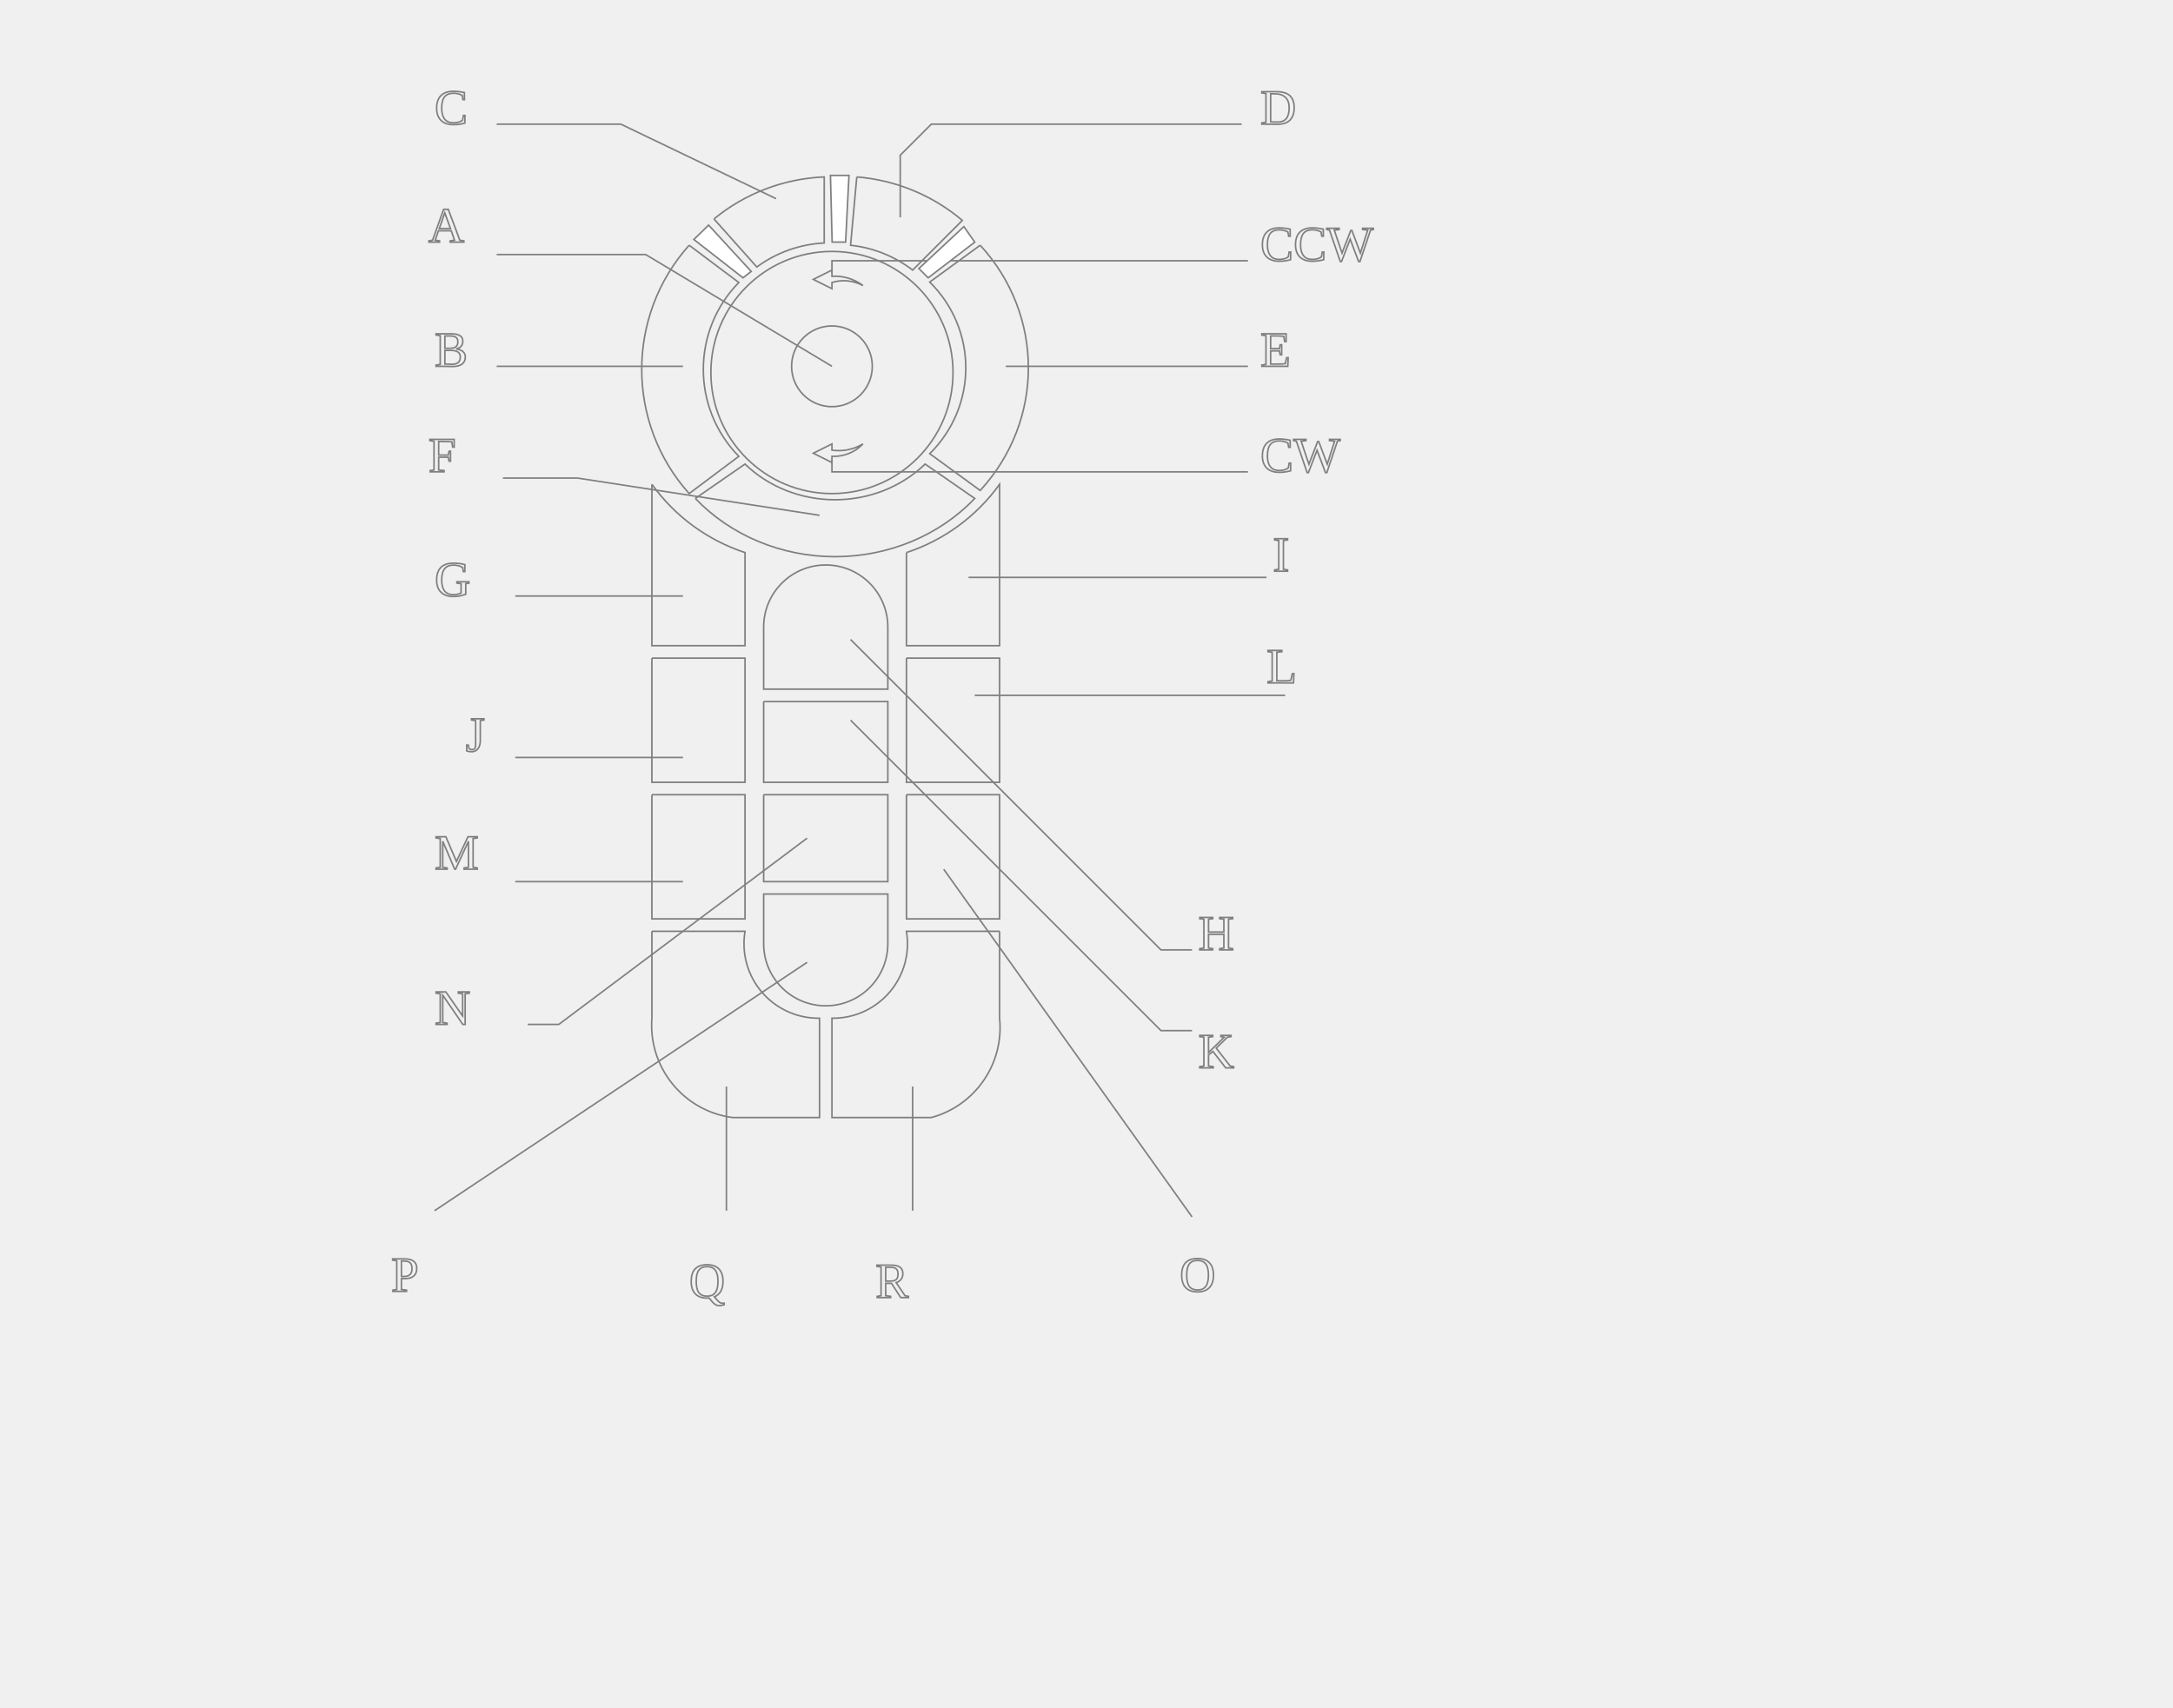
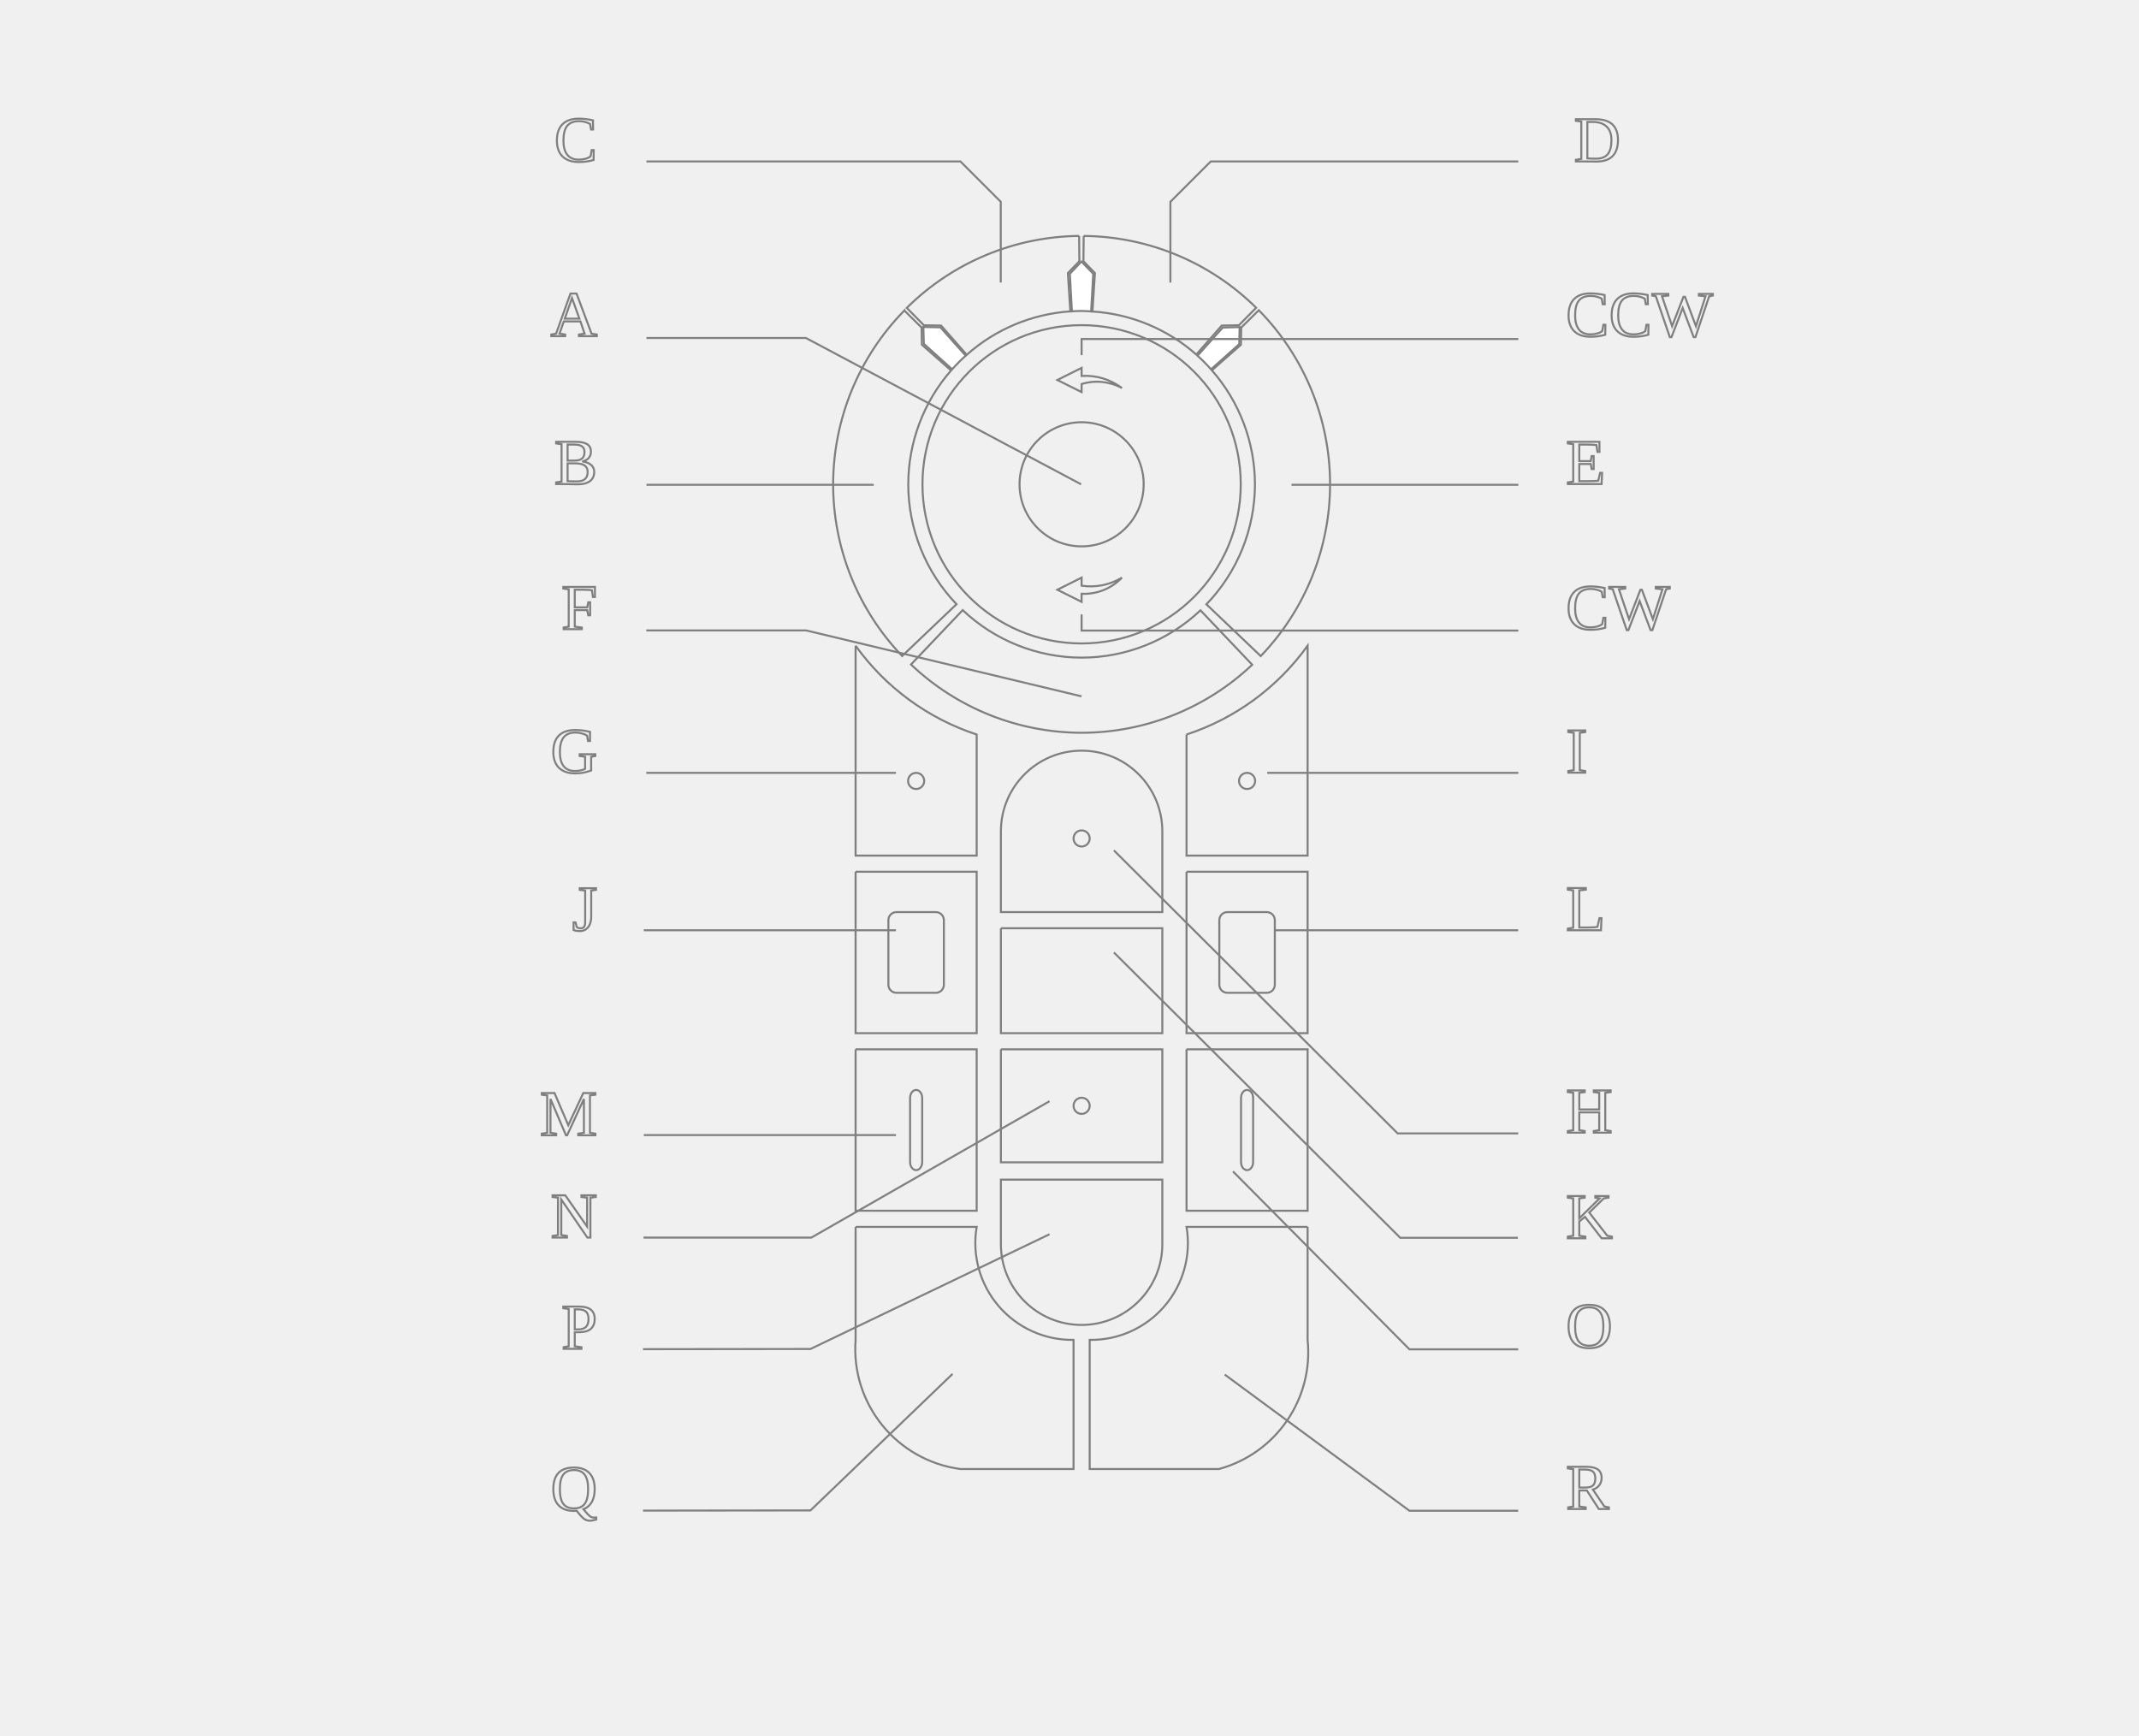
- <svg xmlns="http://www.w3.org/2000/svg" version="1.1" style="color:#000000;stroke:#7f7f7f;fill:none;stroke-width:.25;font-size:8" id="ek-remote" width="350" height="275">
+ <svg xmlns="http://www.w3.org/2000/svg" version="1.1" style="color:#000000;stroke:#7f7f7f;fill:none;stroke-width:.25;font-size:8" id="ek-remote" width="265" height="215">
  <defs id="defs3446" />
-   <path id="ButtonB" class="B Button" d="m 111,39.5 a 30,30 0 0 0 0,40 l 8,-6 a 20,20 0 0 1 0,-28 l -8,-6" />
-   <path id="ButtonE" class="E Button" d="m 157.878,39.501 a 30.478,29.625 0 0 1 0,39.499 l -8.127,-5.925 a 20.319,19.75 0 0 0 0,-27.65 l 8.127,-5.925" />
-   <path id="ButtonF" class="F Button" d="m 111.994,80.283 a 30.007,27.701 0 0 0 45.011,0 l -8.002,-5.54 a 20.005,18.467 0 0 1 -29.007,0 l -8.002,5.54" />
-   <path d="m 114.997,35.267 a 29.593,29.015 0 0 1 17.756,-6.77 l 0,10.639 a 19.728,19.343 0 0 0 -10.851,3.869 l -6.905,-7.737" id="ButtonC" class="C Button" />
-   <path d="m 138,28.5 a 30,30 0 0 1 17,7 l -8,8 a 20,20 0 0 0 -10,-4 l 1,-11" id="ButtonD" class="D Button" />
-   <g id="right side labels">
-     <path id="LeaderF" class="F Leader" d="m 132,83 -39,-6 -12,0" stroke="grey" />
-     <text id="LabelF" class="F Label" x="69" y="76" style="text-anchor:start">F</text>
+   <path id="LED0" d="m 114.393,40.51 0.06,2.094 3.51,3.146 a 21.474,21.474 0 0 1 1.68,-1.684 l -3.139,-3.512 -2.111,-0.045 z" style="fill:#ffffff" />
+   <path id="LED1" d="m 133.98,32.4 -1.438,1.523 0.256,4.645 A 21.474,21.474 0 0 1 134,38.525 a 21.474,21.474 0 0 1 1.182,0.059 l 0.26,-4.66 -1.461,-1.523 z" style="fill:#ffffff" />
+   <path id="LED2" d="m 153.578,40.521 -2.094,0.061 -3.123,3.484 a 21.474,21.474 0 0 1 1.674,1.691 l 3.498,-3.127 0.045,-2.109 z" style="fill:#ffffff" />
+   <circle r="19.716" cy="60" cx="134" class="Ring TouchRing" id="Ring" />
+   <circle r="0" cy="59" cx="134" class="Ring TouchRing" id="Ring Buttons" />
+   <g id="GroupB">
+     <path d="M 112.039,38.471 A 30.783,30.783 0 0 0 103.217,60 a 30.783,30.783 0 0 0 8.551,21.275 l 6.736,-6.42 A 21.474,21.474 0 0 1 112.525,60 21.474,21.474 0 0 1 117.828,45.895 l -3.619,-3.189 -0.031,-2.125 -2.139,-2.109 z" class="B Button" id="ButtonB" />
+     <path id="LeaderB" class="B Leader" d="m 80.088,60.061 28.162,0" style="stroke:#808080" />
+     <text id="LabelB" class="B Label" x="74" y="59.97" style="text-anchor:end">B</text>
  </g>
-   <g id="g3675">
-     <circle id="Ring" class="Ring TouchRing" cx="134" cy="60" r="19.5" />
-     <path id="LeaderRingCCW" class="RingCCW Ring Leader" stroke="grey" d="m 134,44 0,-2 67,0" />
-     <text id="LabelRingCCW" class="RingCCW Ring Label" x="203" y="42" style="text-anchor:start">CCW</text>
-     <path id="RingCCW" class="RingCCW Button" d="m 131,45 3,-1.5 0,1 a 7.5,7.5 0 0 1 5,1.5 6.5,6.5 0 0 0 -5,-0.5 l 0,1 z" />
-     <path id="LeaderRingCW" class="RingCW Ring Leader" stroke="grey" d="m 134,74 0,2 67,0" />
-     <text id="LabelRingCW" class="RingCW Ring Label" x="203" y="76" style="text-anchor:start">CW</text>
-     <path id="RingCW" class="RingCW Button" d="m 131,73 3,-1.5 0,1 a 7.5,7.5 0 0 0 5,-1 6.5,6.5 0 0 1 -5,2 l 0,1 z" />
+   <g id="GroupA">
+     <circle id="ButtonA" class="A ModeSwitch Button" cx="134" cy="60" r="7.69" />
+     <path id="LeaderA" class="A ModeSwitch Leader" d="m 133.938,60 -34.092,-18.125 -19.757,0" style="stroke:#808080" />
+     <text id="LabelA" class="A ModeSwitch Label" x="74" y="41.65" style="text-anchor:end">A</text>
  </g>
-   <g id="g3699">
-     <path id="LeaderG" class="G Leader" stroke="grey" d="m 110,96 -27,0 " />
-     <text id="LabelG" class="G Label" x="70" y="96" style="text-anchor:start">G</text>
-     <path id="ButtonG" class="G Button" d="m 105,78 A 30,30 0 0 0 120,89  L 120,104  L 105,104  L 105,78" />
-     <path id="LeaderH" class="H Leader" stroke="grey" d="m 137,103 50,50 5,0" />
-     <text id="LabelH" class="H Label" x="193" y="153" style="text-anchor:start">H</text>
-     <path id="ButtonH" class="H Button" d="m 123,101 A 10,10 0 0 1 143,101 L 143,111 L 123, 111   L 123, 101" />
-     <path id="LeaderI" class="I Leader" stroke="grey" d="m 156,93 48,0 " />
-     <text id="LabelI" class="I Label" x="205" y="92" style="text-anchor:start">I</text>
-     <path id="ButtonI" class="I Button" d="m 146,89 A 30,30 0 0 0 161,78 L 161,104  L 146,104 L 146,89" />
-     <path id="LeaderJ" class="J Leader" stroke="grey" d="m 110,122 -27,0 " />
-     <text id="LabelJ" class="J Label" x="75" y="121" style="text-anchor:start">J</text>
-     <path id="ButtonJ" class="J Button" d="m 105,106  L 120,106  L 120,126 L 105,126 L 105,106" />
-     <path id="LeaderK" class="K Leader" stroke="grey" d="m 137,116 50,50 5,0" />
-     <text id="LabelK" class="K Label" x="193" y="172" style="text-anchor:start">K</text>
-     <path id="ButtonK" class="K Button" d="m 123, 113 L 143,113 L 143, 126   L 123, 126 L 123, 113" />
-     <path id="LeaderL" class="L Leader" stroke="grey" d="m 157,112 50,0" />
-     <text id="LabelL" class="L Label" x="204" y="110" style="text-anchor:start">L</text>
-     <path id="ButtonL" class="L Button" d="m 146,106  L 161,106  L 161,126 L 146,126 L 146,106" />
+   <g id="GroupD">
+     <path d="m 134.256,29.23 -0.029,3.131 1.422,1.469 -0.305,4.762 a 21.474,21.474 0 0 1 12.863,5.332 l 3.154,-3.592 2.125,-0.035 2.139,-2.17 a 30.783,30.783 0 0 0 -21.369,-8.896 z" class="D Button" id="ButtonD" />
+     <path id="LeaderD" class="D Leader" d="m 145,35 0,-10 5,-5 38.101,0" style="stroke:#808080" />
+     <text id="LabelD" class="D Label" x="195" y="20" style="text-anchor:start">D</text>
  </g>
-   <g id="g3700">
-     <path id="LeaderM" class="M Leader" stroke="grey" d="m 110,142 -27,0 " />
-     <text id="LabelM" class="M Label" x="70" y="140" style="text-anchor:start">M</text>
-     <path id="ButtonM" class="M Button" d="m 105,128  L 120,128  L 120,148 L 105,148 L 105,128" />
-     <path id="LeaderN" class="N Leader" stroke="grey" d="m 130,135  -40,30 -5,0" />
-     <text id="LabelN" class="N Label" x="70" y="165" style="text-anchor:start">N</text>
-     <path id="ButtonN" class="N Button" d="m 123, 128 L 143,128 L 143, 142 L 123, 142 L 123, 128" />
-     <path id="LeaderO" class="O Leader" stroke="grey" d="m 152,140  40,56" />
-     <text id="LabelO" class="O Label" x="190" y="208" style="text-anchor:start">O</text>
-     <path id="ButtonO" class="O Button" d="m 146,128   L 161,128   L 161,148   L 146,148  L 146,128" />
+   <g id="GroupE">
+     <path d="m 155.953,38.432 -2.18,2.148 -0.031,2.125 -3.602,3.174 A 21.474,21.474 0 0 1 155.475,60 21.474,21.474 0 0 1 149.461,74.869 l 6.73,6.414 A 30.783,30.783 0 0 0 164.783,60 30.783,30.783 0 0 0 155.953,38.432 Z" class="E Button" id="ButtonE" />
+     <path id="LeaderE" class="E Leader" d="m 160,60.061 28.107,0" style="stroke:#808080" />
+     <text id="LabelE" class="E Label" x="194" y="59.97" style="text-anchor:start">E</text>
  </g>
-   <g id="g3701">
-     <path id="LeaderQ" class="Q Leader" stroke="grey" d="m 117,175 0,20 " />
-     <text id="LabelQ" class="Q Label" x="111" y="209" style="text-anchor:start">Q</text>
-     <path id="ButtonQ" class="Q Button" d="m 105,150  L 120,150 A 12,12 0 0 0 132,164  L 132,180  L 118, 180 A 15,15 0 0 1 105,164  L 105,150" />
-     <path id="LeaderP" class="P Leader" stroke="grey" d="m 130,155  -60,40" />
-     <text id="LabelP" class="P Label" x="63" y="208" style="text-anchor:start">P</text>
-     <path id="ButtonP" class="P Button" d="m 123,152 A 10,10 0 0 0 143,152   L 143,144   L 123,144   L 123,152" />
-     <path id="LeaderR" class="R Leader" stroke="grey" d="m 147,175 0,20 " />
-     <text id="LabelR" class="R Label" x="141" y="209" style="text-anchor:start">R</text>
-     <path id="ButtonR" class="R Button" d="m 161,150   L 146,150 A 12,12 0 0 1 134,164   L 134,180  L 150, 180 A 15,15 0 0 0 161,164  L 161,150" />
+   <g id="GroupF">
+     <path d="m 119.268,75.588 -6.406,6.738 A 30.783,30.783 0 0 0 134,90.783 30.783,30.783 0 0 0 155.135,82.355 l -6.41,-6.742 A 21.474,21.474 0 0 1 134,81.475 21.474,21.474 0 0 1 119.268,75.588 Z" class="F Button" id="ButtonF" />
+     <path style="stroke:#808080" d="M 133.989,86.27 99.875,78.105 l -19.803,0" class="F Leader" id="LeaderF" />
+     <text id="LabelF" class="F Label" x="74" y="77.948" style="text-anchor:end">F</text>
  </g>
-   <g id="g3684">
-     <circle id="ButtonA" class="A ModeSwitch Button" cx="134" cy="59" r="6.5" />
-     <path id="LeaderA" class="A ModeSwitch Leader" stroke="grey" d="m 134,59 -30,-18 -24,0" />
-     <text id="LabelA" class="A ModeSwitch Label" x="69" y="39" style="text-anchor:start">A</text>
+   <path id="ButtonR" class="R Button" d="m 162,152 -15,0 a 12,12 0 0 1 -12,14 l 0,16 16,0 a 15,15 0 0 0 11,-16 l 0,-14" />
+   <g id="GroupC">
+     <path d="m 133.693,29.229 a 30.783,30.783 0 0 0 -21.352,8.916 l 2.121,2.152 2.125,0.035 3.182,3.623 a 21.474,21.474 0 0 1 12.834,-5.379 l -0.303,-4.746 1.422,-1.469 -0.029,-3.133 z" class="C Button" id="ButtonC" />
+     <text id="LabelC" class="C Label" x="74" y="19.996" style="text-anchor:end">C</text>
+     <path style="stroke:#808080" d="m 123.983,35 0,-10 -5,-5 -38.897,0" class="C Leader" id="LeaderC" />
  </g>
-   <g id="g3689">
-     <circle id="Ring Buttons" class="Ring TouchRing" cx="134" cy="59" r="0" />
-     <path id="LeaderB" class="B Leader" stroke="grey" d="m 80,59 30,0" />
-     <text id="LabelB" class="B Label" x="70" y="59" style="text-anchor:start">B</text>
-     <path id="LeaderC" class="C Leader" stroke="grey" d="m 80,20 20,0 25,12" />
-     <text id="LabelC" class="C Label" x="70" y="20" style="text-anchor:start">C</text>
-     <path id="LeaderD" class="D Leader" stroke="grey" d="m 145,35 0,-10 5,-5 50,0" />
-     <text id="LabelD" class="D Label" x="203" y="20" style="text-anchor:start">D</text>
-     <path id="LeaderE" class="E Leader" stroke="grey" d="m 162,59 39,0" />
-     <text id="LabelE" class="E Label" x="203" y="59" style="text-anchor:start">E</text>
+   <g id="GroupG">
+     <path d="m 106,80 a 30,30 0 0 0 15,11 l 0,15 -15,0 0,-26" class="G Button" id="ButtonG" />
+     <path id="LeaderG" class="G Leader" d="m 111,95.75 -30.933,0" style="stroke:#808080" />
+     <text id="LabelG" class="G Label" x="74" y="95.739" style="text-anchor:end">G</text>
+     <circle r="1" cx="113.5" cy="96.75" id="DotG" />
  </g>
-   <path style="fill:white" d="m 114.133,36.258 6.86,7.457 -1.319,1.029 -7.915,-6.171 z" id="LED0" />
-   <path style="fill:white" d="m 134.03,38.992 -0.271,-10.733 2.983,0 -0.542,10.733 z" id="LED1" />
-   <path style="fill:white" d="m 148,43.25 7.25,-6.75 1.75,2.5 -7.5,5.75 z" id="LED2" />
+   <g id="GroupI">
+     <path d="m 147,91 a 30,30 0 0 0 15,-11 l 0,26 -15,0 0,-15" class="I Button" id="ButtonI" />
+     <path id="LeaderI" class="I Leader" d="m 157,95.75 31.108,0" style="stroke:#808080" />
+     <text id="LabelI" class="I Label" x="194" y="95.727" style="text-anchor:start">I</text>
+     <circle id="DotI" cy="96.75" cx="154.5" r="1" />
+   </g>
+   <g id="GroupJ">
+     <path d="m 106,108 15,0 0,20 -15,0 0,-20" class="J Button" id="ButtonJ" />
+     <path id="LeaderJ" class="J Leader" d="m 111,115.25 -31.243,0" style="stroke:#808080" />
+     <text id="LabelJ" class="J Label" x="74" y="115.273" style="text-anchor:end">J</text>
+     <rect x="110.062" y="113" width="6.875" height="10" ry="1" rx="1" id="RectangleJ" />
+   </g>
+   <g id="GroupL">
+     <path d="m 147,108 15,0 0,20 -15,0 0,-20" class="L Button" id="ButtonL" />
+     <path id="LeaderL" class="L Leader" d="m 158,115.25 30.088,0" style="stroke:#808080" />
+     <text id="LabelL" class="L Label" x="194" y="115.25" style="text-anchor:start">L</text>
+     <rect id="RectangleL" rx="1" ry="1" height="10" width="6.875" y="113" x="151.062" />
+   </g>
+   <g id="GroupM">
+     <path d="m 106,130 15,0 0,20 -15,0 0,-20" class="M Button" id="ButtonM" />
+     <path id="LeaderM" class="M Leader" d="m 111,140.625 -31.243,0" style="stroke:#808080" />
+     <text id="LabelM" class="M Label" x="74" y="140.651" style="text-anchor:end">M</text>
+     <rect id="LineM" rx="0.745" ry="1" height="9.934" width="1.5" y="135.033" x="112.75" />
+   </g>
+   <path id="ButtonO" class="O Button" d="m 147,130 15,0 0,20 -15,0 0,-20" />
+   <path style="stroke:#808080" d="m 152.75,145.125 21.867,22.044 13.474,0" class="O Leader" id="LeaderO" />
+   <text style="text-anchor:start" y="166.955" x="194" class="O Label" id="LabelO">O</text>
+   <rect id="LineO" rx="0.745" ry="1" height="9.934" width="1.5" y="135.033" x="153.75" />
+   <g id="GroupH">
+     <path d="m 124,103 a 10,10 0 1 1 20,0 l 0,10 -20,0 0,-10" class="H Button" id="ButtonH" />
+     <path id="LeaderH" class="H Leader" d="m 138,105.354 35.151,35.062 14.938,0" style="stroke:#808080" />
+     <text id="LabelH" class="H Label" x="194" y="140.328" style="text-anchor:start">H</text>
+     <circle r="1" cx="134" cy="103.875" id="DotH" />
+   </g>
+   <g id="GroupK">
+     <path d="m 124,115 20,0 0,13 -20,0 0,-13" class="K Button" id="ButtonK" />
+     <path id="LeaderK" class="K Leader" d="m 138,118 35.475,35.35 14.576,0" style="stroke:#808080" />
+     <text id="LabelK" class="K Label" x="194" y="153.409" style="text-anchor:start">K</text>
+   </g>
+   <g id="g4258">
+     <g id="g4230">
+       <path id="ButtonN" class="N Button" d="m 124,130 20,0 0,14 -20,0 0,-14" />
+       <circle r="1" cx="134" cy="137" id="DotN" />
+     </g>
+     <path id="LeaderN" class="N Leader" d="m 130.028,136.429 -29.508,16.896 -20.795,0" style="stroke:#808080" />
+     <text id="LabelN" class="N Label" x="74" y="153.326" style="text-anchor:end">N</text>
+   </g>
+   <g id="GroupRingCCW">
+     <path id="LeaderRingCCW" class="RingCCW Ring Leader" d="m 134,44 0,-2 54.107,0" style="stroke:#808080" />
+     <text id="LabelRingCCW" class="RingCCW Ring Label" x="194" y="41.646" style="text-anchor:start">CCW</text>
+     <path id="RingCCW" class="RingCCW Button" d="m 131,47.077 3,-1.5 0,1 a 7.5,7.5 0 0 1 5,1.5 6.5,6.5 0 0 0 -5,-0.5 l 0,1 z" />
+   </g>
+   <g id="GroupRingCW">
+     <path id="LeaderRingCW" class="RingCW Ring Leader" d="m 134,76.121 0,2 54.107,0" style="stroke:#808080" />
+     <text id="LabelRingCW" class="RingCW Ring Label" x="194" y="77.945" style="text-anchor:start">CW</text>
+     <path id="RingCW" class="RingCW Button" d="m 131,73.063 3,-1.5 0,1 a 7.5,7.5 0 0 0 5,-1 6.5,6.5 0 0 1 -5,2 l 0,1 z" />
+   </g>
+   <text id="LabelR" class="R Label" x="194" y="186.955" style="text-anchor:start">R</text>
+   <path style="stroke:#808080" d="m 151.73,170.296 22.886,16.873 13.474,0" class="R Leader" id="LeaderR" />
+   <g id="g4265">
+     <path d="m 106,152 15,0 a 12,12 0 0 0 12,14 l 0,16 -14,0 a 15,15 0 0 1 -13,-16 l 0,-14" class="Q Button" id="ButtonQ" />
+     <path style="stroke:#808080" d="m 118.011,170.216 -17.602,16.91 -20.747,0.024" class="Q Leader" id="LeaderQ" />
+     <text style="text-anchor:end" y="187.108" x="74" class="Q Label" id="LabelQ">Q</text>
+   </g>
+   <g id="GroupP" transform="translate(0,0.1456568)">
+     <path d="m 124,154 a 10,10 0 0 0 20,0 l 0,-8 -20,0 0,8" class="P Button" id="ButtonP" />
+     <path id="LeaderP" class="P Leader" d="m 130.028,152.765 -29.619,14.215 -20.747,0.024" style="stroke:#808080" />
+     <text id="LabelP" class="P Label" x="74" y="166.962" style="text-anchor:end">P</text>
+   </g>
</svg>
